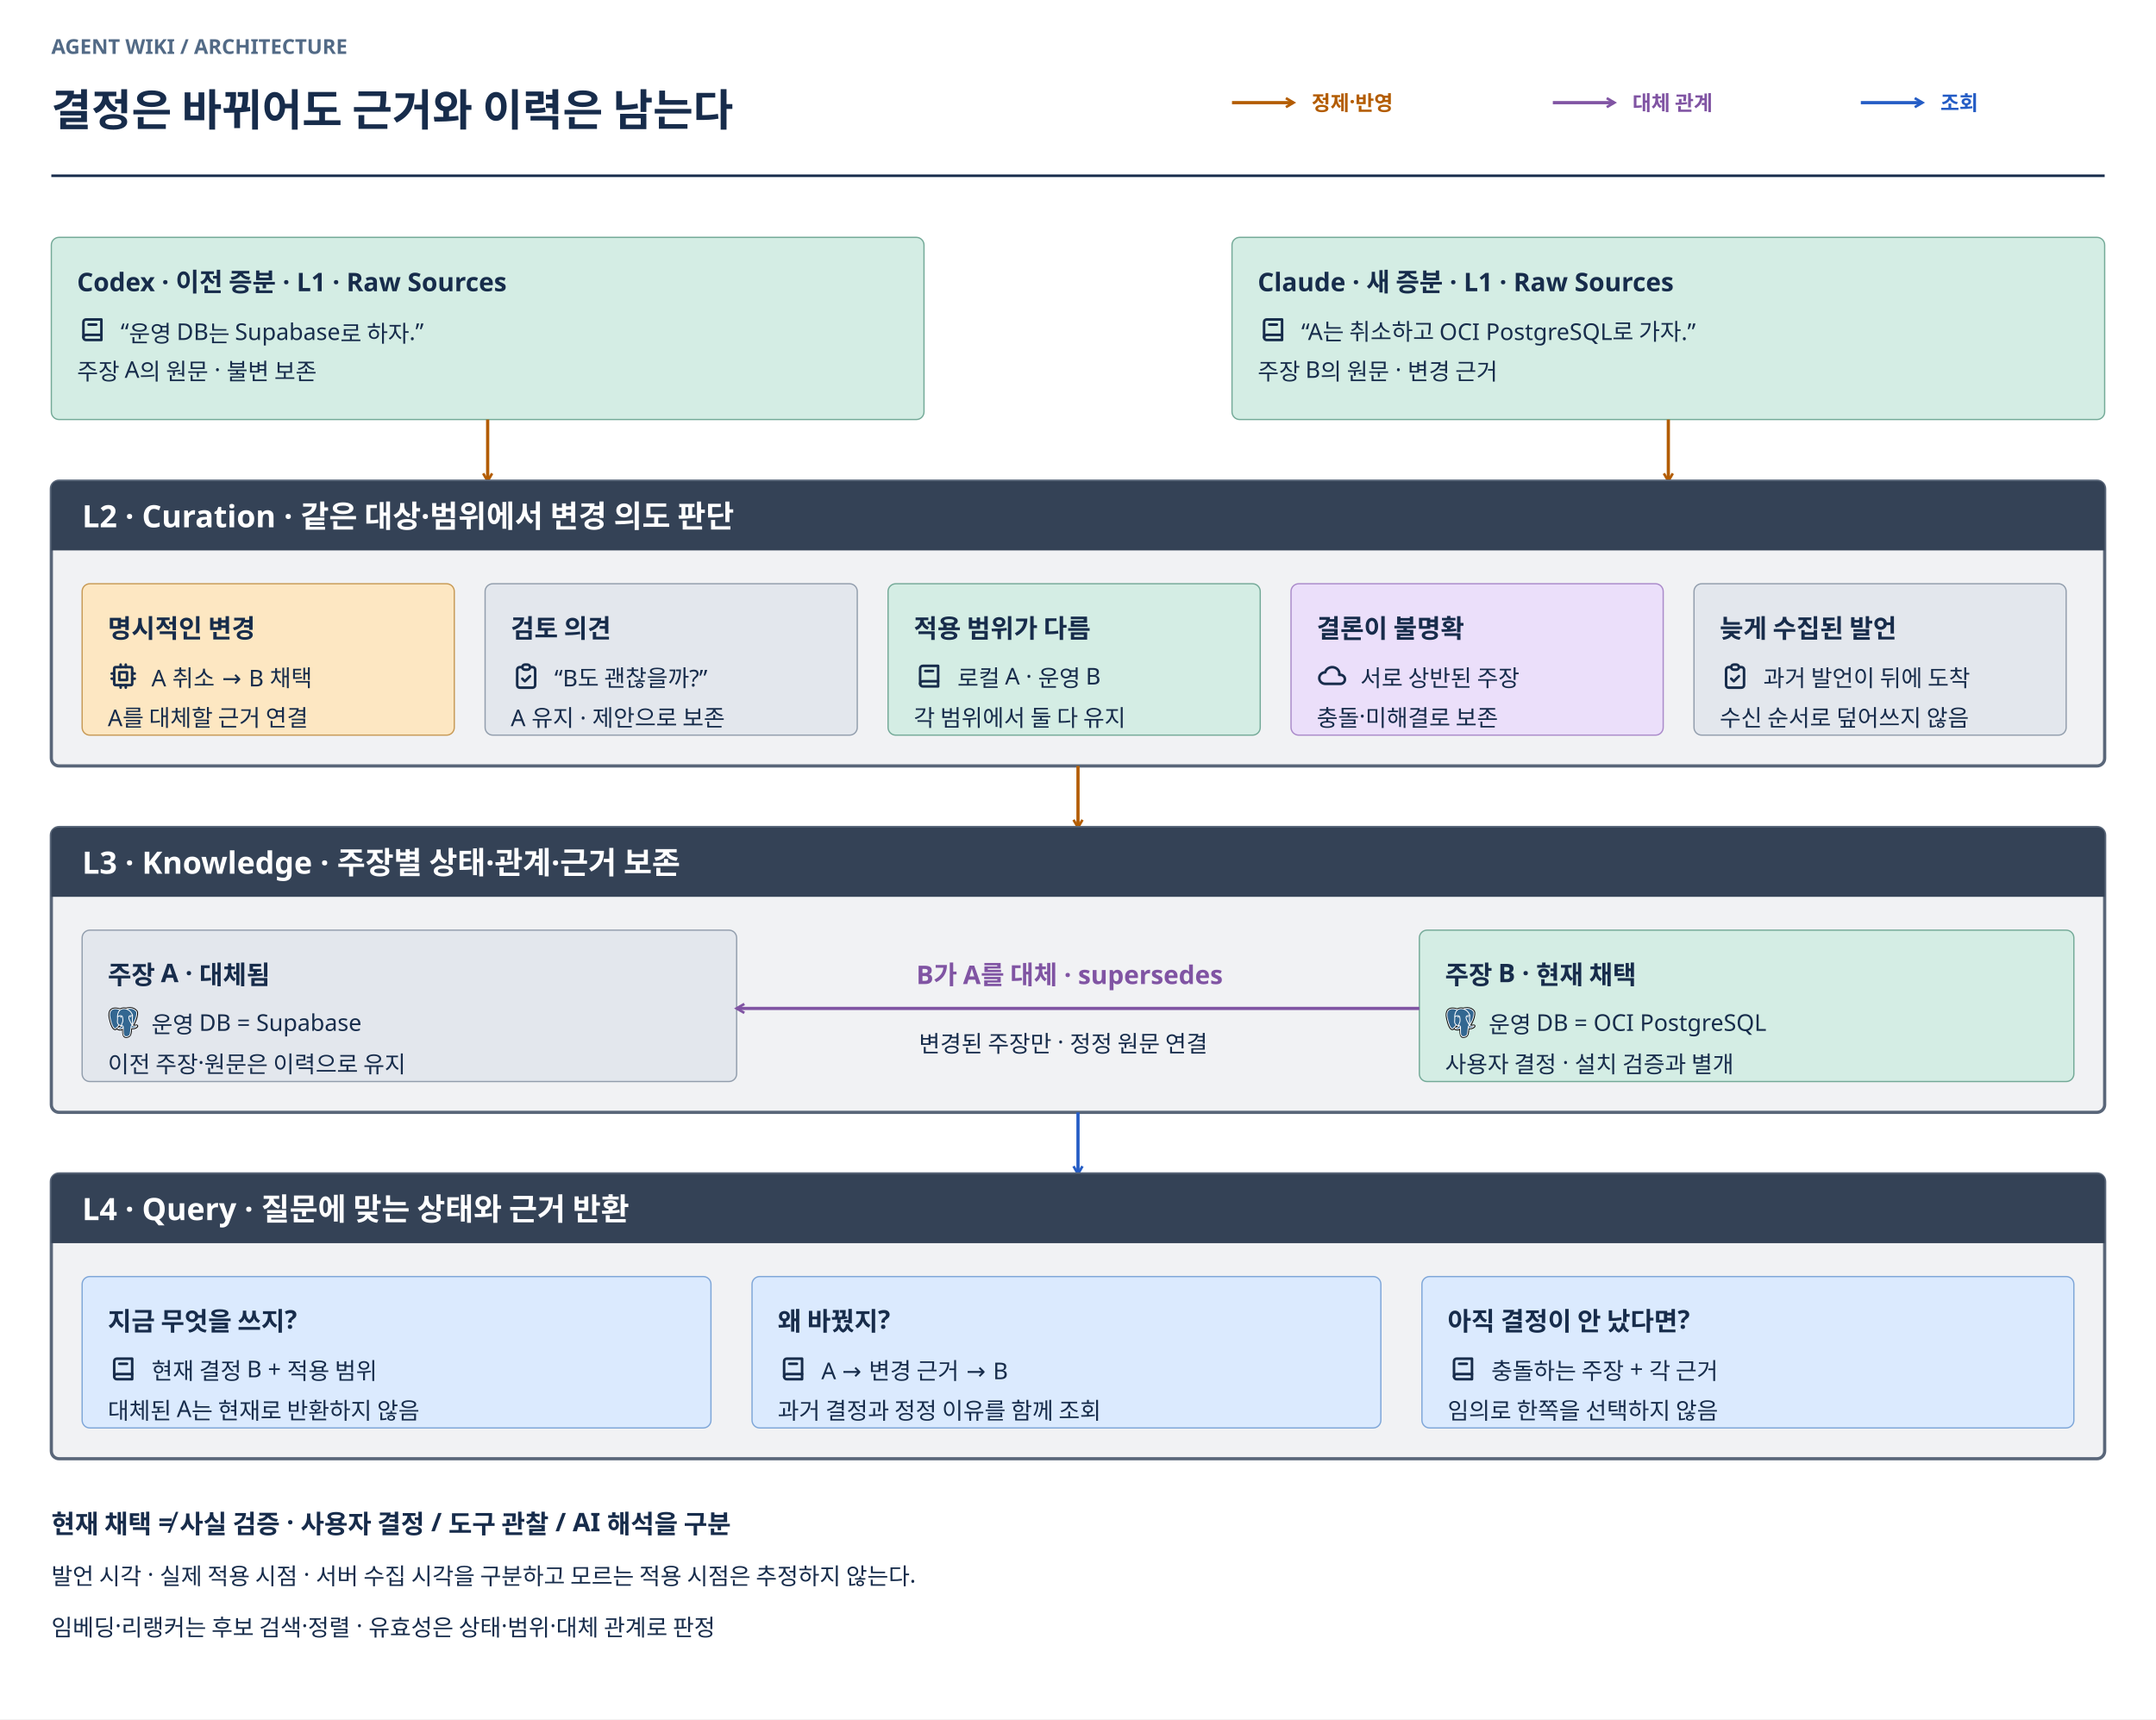
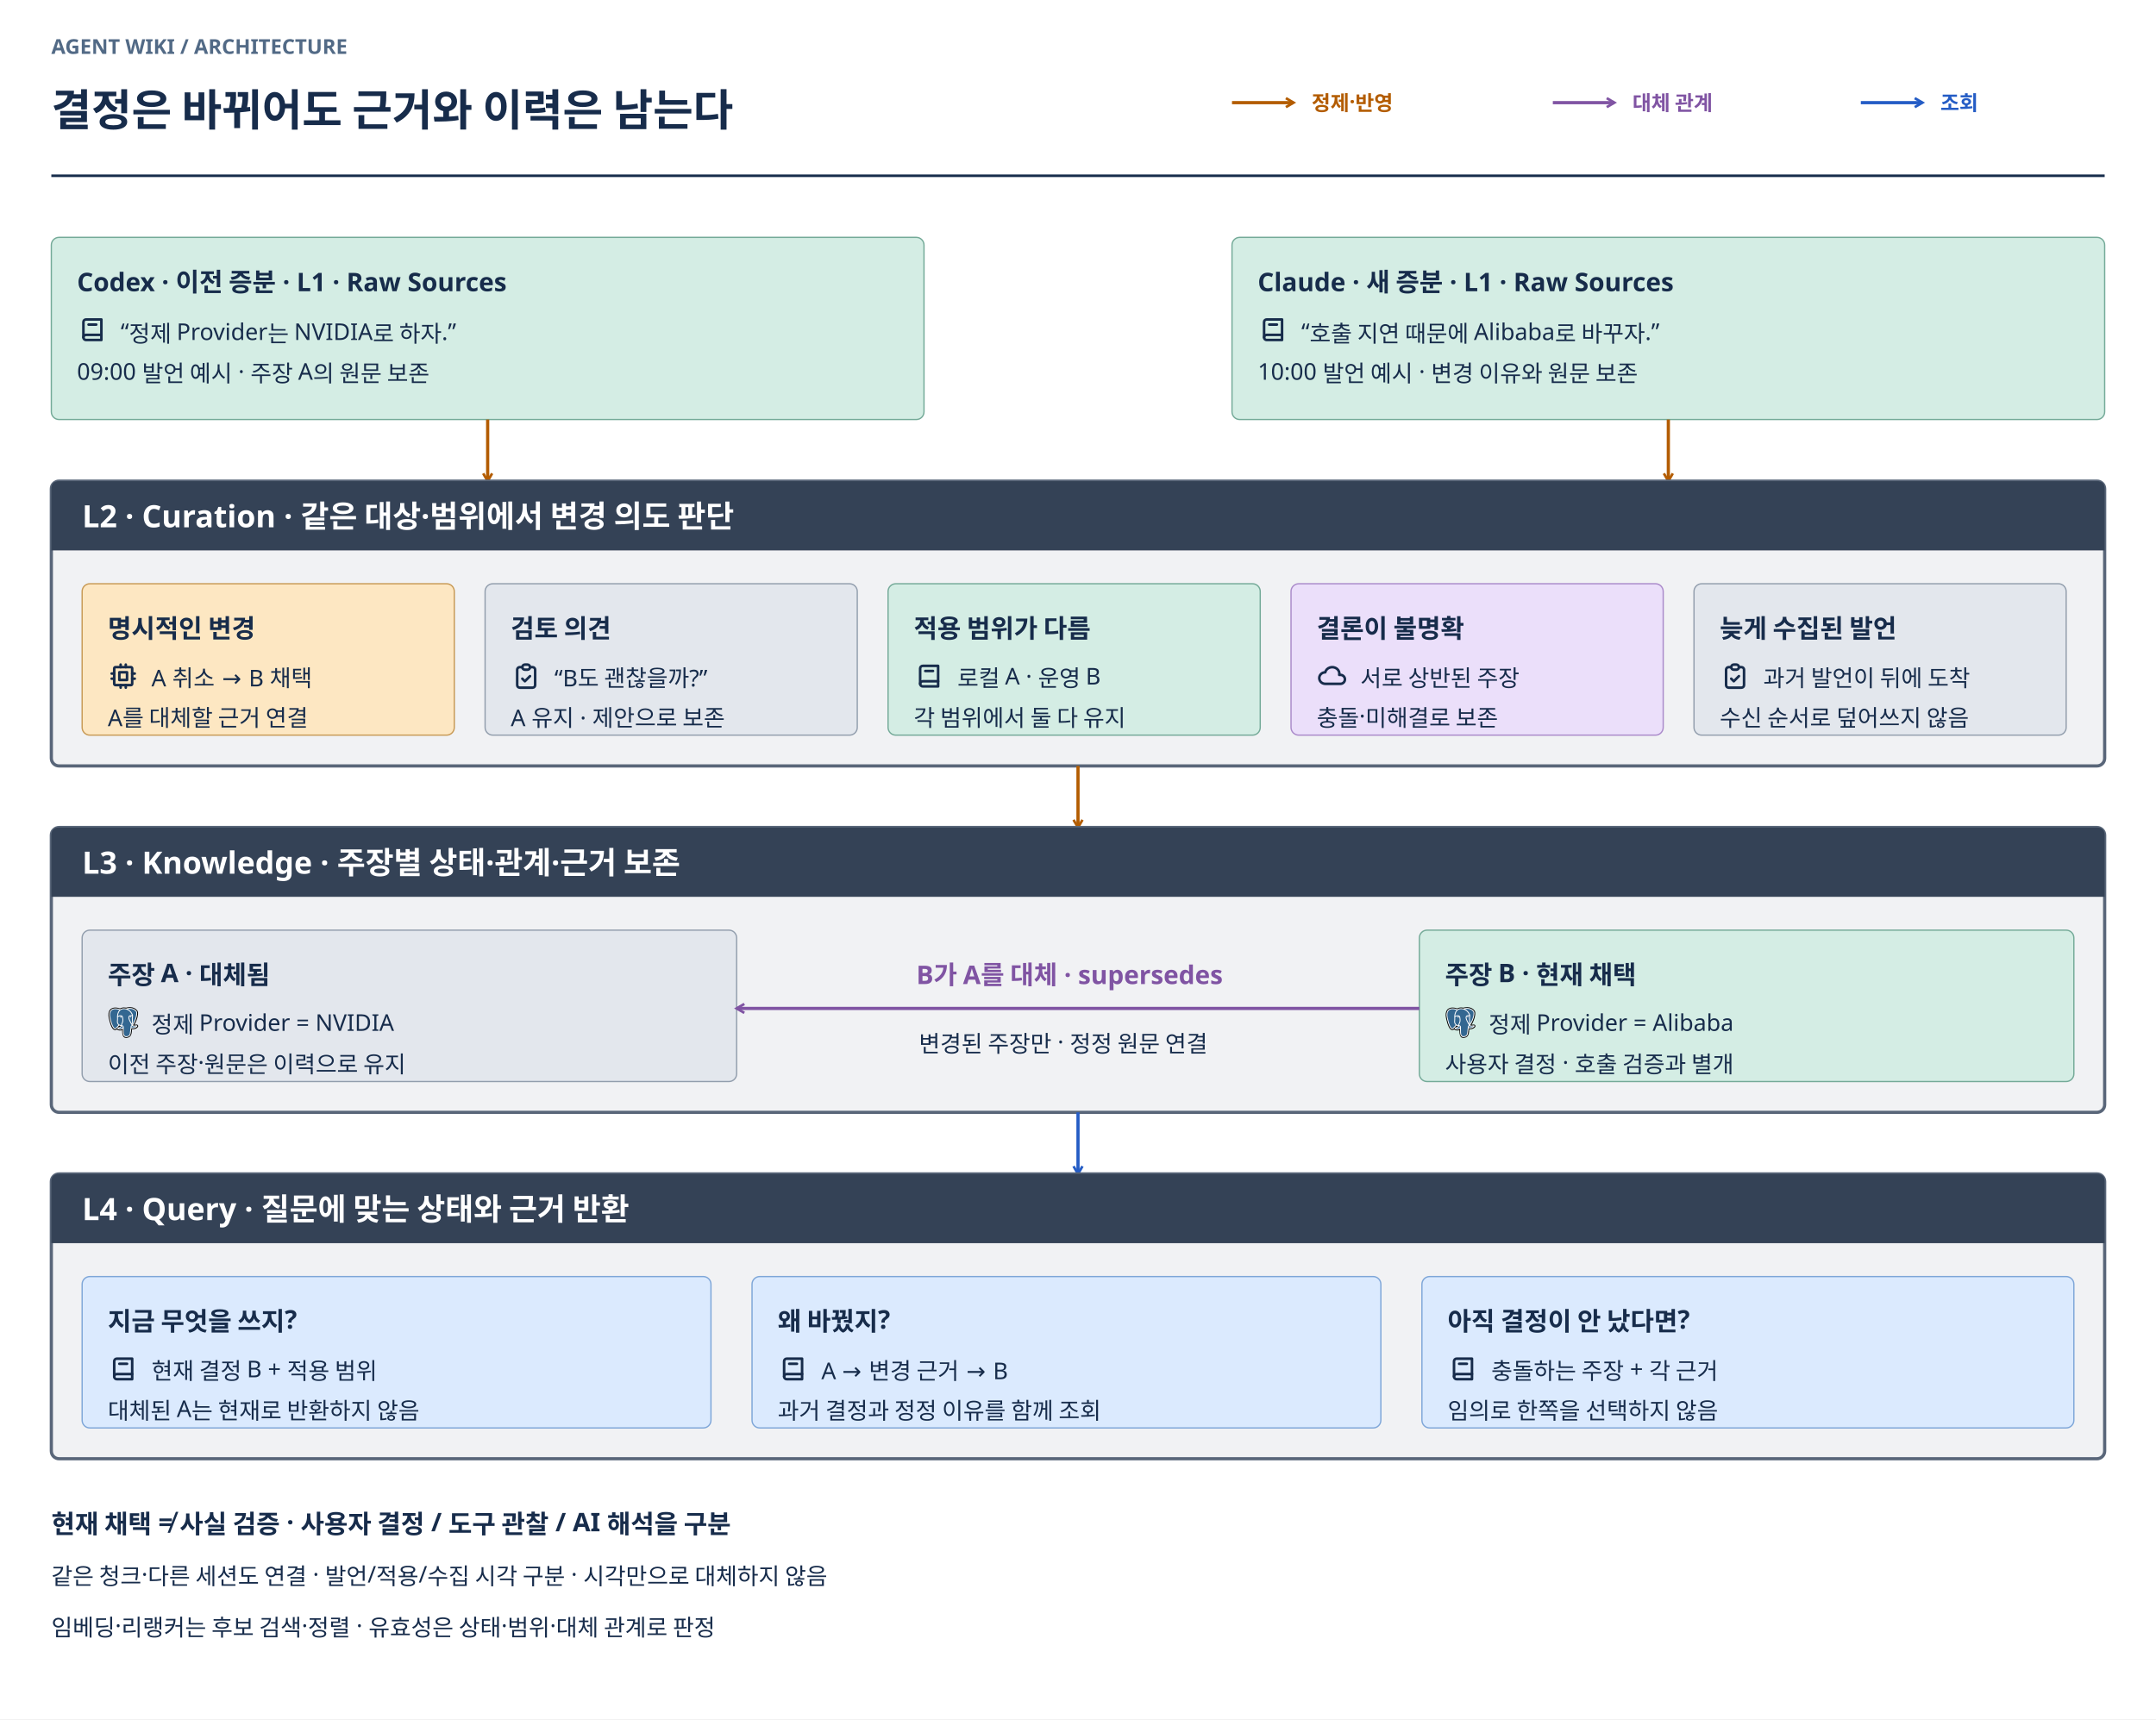
<svg xmlns="http://www.w3.org/2000/svg" width="1680" height="1340" viewBox="0 0 1680 1340" role="img" aria-labelledby="title desc">
  <defs>
    <marker id="arrow-ingest" markerWidth="9" markerHeight="9" refX="7" refY="4.5" orient="auto-start-reverse" markerUnits="userSpaceOnUse">
      <path d="M1 1 L7 4.5 L1 8" fill="none" stroke="#B35C00" stroke-width="2" />
    </marker>
    <marker id="arrow-query" markerWidth="9" markerHeight="9" refX="7" refY="4.5" orient="auto-start-reverse" markerUnits="userSpaceOnUse">
      <path d="M1 1 L7 4.5 L1 8" fill="none" stroke="#245CC5" stroke-width="2" />
    </marker>
    <marker id="arrow-ops" markerWidth="9" markerHeight="9" refX="7" refY="4.5" orient="auto-start-reverse" markerUnits="userSpaceOnUse">
      <path d="M1 1 L7 4.5 L1 8" fill="none" stroke="#68778B" stroke-width="2" />
    </marker>
    <marker id="arrow-relation" markerWidth="9" markerHeight="9" refX="7" refY="4.5" orient="auto-start-reverse" markerUnits="userSpaceOnUse">
      <path d="M1 1 L7 4.5 L1 8" fill="none" stroke="#8054A3" stroke-width="2" />
    </marker>
  </defs>
  <g font-family="Noto Sans KR, sans-serif">
    <rect width="1680" height="1340" fill="#FFFFFF" />
    <text x="40" y="42" font-size="16" font-weight="700" fill="#526A86">AGENT WIKI / ARCHITECTURE</text>
    <text x="40" y="98" font-size="34" font-weight="700" fill="#172C4B">결정은 바뀌어도 근거와 이력은 남는다</text>
    <path d="M40 137 H1640" stroke="#172C4B" stroke-width="2" />
    <path d="M960 80 H1008" fill="none" stroke="#B35C00" stroke-width="2.5" stroke-linejoin="round" marker-end="url(#arrow-ingest)" />
    <text x="1022" y="86" font-size="16" font-weight="700" fill="#B35C00">정제·반영</text>
    <path d="M1210 80 H1258" fill="none" stroke="#8054A3" stroke-width="2.5" stroke-linejoin="round" marker-end="url(#arrow-relation)" />
    <text x="1272" y="86" font-size="16" font-weight="700" fill="#8054A3">대체 관계</text>
    <path d="M1450 80 H1498" fill="none" stroke="#245CC5" stroke-width="2.5" stroke-linejoin="round" marker-end="url(#arrow-query)" />
    <text x="1512" y="86" font-size="16" font-weight="700" fill="#245CC5">조회</text>
    <rect x="40" y="185" width="680" height="142" rx="6" fill="#D4EDE4" stroke="#74AA98" />
    <text x="60" y="227" font-size="20" font-weight="700" fill="#172C4B">Codex · 이전 증분 · L1 · Raw Sources</text>
    <svg width="24" height="24" viewBox="0 0 24 24" fill="none" stroke="currentColor" stroke-width="2" stroke-linecap="round" stroke-linejoin="round" x="60" y="245" color="#172C4B">
      <path d="M19 4v16h-12a2 2 0 0 1 -2 -2v-12a2 2 0 0 1 2 -2h12z" />
      <path d="M19 16h-12a2 2 0 0 0 -2 2" />
      <path d="M9 8h6" />
    </svg>
-     <text x="94" y="265" font-size="18" font-weight="400" fill="#172C4B">“운영 DB는 Supabase로 하자.”</text>
-     <text x="60" y="296" font-size="18" font-weight="400" fill="#172C4B">주장 A의 원문 · 불변 보존</text>
+     <text x="94" y="265" font-size="18" font-weight="400" fill="#172C4B">“정제 Provider는 NVIDIA로 하자.”</text>
+     <text x="60" y="296" font-size="18" font-weight="400" fill="#172C4B">09:00 발언 예시 · 주장 A의 원문 보존</text>
    <rect x="960" y="185" width="680" height="142" rx="6" fill="#D4EDE4" stroke="#74AA98" />
    <text x="980" y="227" font-size="20" font-weight="700" fill="#172C4B">Claude · 새 증분 · L1 · Raw Sources</text>
    <svg width="24" height="24" viewBox="0 0 24 24" fill="none" stroke="currentColor" stroke-width="2" stroke-linecap="round" stroke-linejoin="round" x="980" y="245" color="#172C4B">
      <path d="M19 4v16h-12a2 2 0 0 1 -2 -2v-12a2 2 0 0 1 2 -2h12z" />
      <path d="M19 16h-12a2 2 0 0 0 -2 2" />
      <path d="M9 8h6" />
    </svg>
-     <text x="1014" y="265" font-size="18" font-weight="400" fill="#172C4B">“A는 취소하고 OCI PostgreSQL로 가자.”</text>
-     <text x="980" y="296" font-size="18" font-weight="400" fill="#172C4B">주장 B의 원문 · 변경 근거</text>
+     <text x="1014" y="265" font-size="18" font-weight="400" fill="#172C4B">“호출 지연 때문에 Alibaba로 바꾸자.”</text>
+     <text x="980" y="296" font-size="18" font-weight="400" fill="#172C4B">10:00 발언 예시 · 변경 이유와 원문 보존</text>
    <path d="M380 327 V375" fill="none" stroke="#B35C00" stroke-width="2.5" stroke-linejoin="round" marker-end="url(#arrow-ingest)" />
    <path d="M1300 327 V375" fill="none" stroke="#B35C00" stroke-width="2.5" stroke-linejoin="round" marker-end="url(#arrow-ingest)" />
    <rect x="40" y="375" width="1600" height="222" rx="6" fill="#F1F2F4" stroke="#596679" stroke-width="2.5" />
    <path d="M46 375 H1634 Q1640 375 1640 381 V429 H40 V381 Q40 375 46 375" fill="#344256" />
    <text x="64" y="411" font-size="24" font-weight="700" fill="#FFFFFF">L2 · Curation · 같은 대상·범위에서 변경 의도 판단</text>
    <rect x="64" y="455" width="290" height="118" rx="6" fill="#FDE7C2" stroke="#C89A55" />
    <text x="84" y="497" font-size="20" font-weight="700" fill="#172C4B">명시적인 변경</text>
    <svg width="24" height="24" viewBox="0 0 24 24" fill="none" stroke="currentColor" stroke-width="2" stroke-linecap="round" stroke-linejoin="round" x="84" y="515" color="#172C4B">
      <path d="M5 5m0 1a1 1 0 0 1 1 -1h12a1 1 0 0 1 1 1v12a1 1 0 0 1 -1 1h-12a1 1 0 0 1 -1 -1z" />
      <path d="M9 9h6v6h-6z" />
      <path d="M3 10h2" />
      <path d="M3 14h2" />
      <path d="M10 3v2" />
      <path d="M14 3v2" />
      <path d="M21 10h-2" />
      <path d="M21 14h-2" />
      <path d="M14 21v-2" />
      <path d="M10 21v-2" />
    </svg>
    <text x="118" y="535" font-size="18" font-weight="400" fill="#172C4B">A 취소 → B 채택</text>
    <text x="84" y="566" font-size="18" font-weight="400" fill="#172C4B">A를 대체할 근거 연결</text>
    <rect x="378" y="455" width="290" height="118" rx="6" fill="#E3E7ED" stroke="#929EAD" />
    <text x="398" y="497" font-size="20" font-weight="700" fill="#172C4B">검토 의견</text>
    <svg width="24" height="24" viewBox="0 0 24 24" fill="none" stroke="currentColor" stroke-width="2" stroke-linecap="round" stroke-linejoin="round" x="398" y="515" color="#172C4B">
      <path d="M9 5h-2a2 2 0 0 0 -2 2v12a2 2 0 0 0 2 2h10a2 2 0 0 0 2 -2v-12a2 2 0 0 0 -2 -2h-2" />
      <path d="M9 3m0 2a2 2 0 0 1 2 -2h2a2 2 0 0 1 2 2v0a2 2 0 0 1 -2 2h-2a2 2 0 0 1 -2 -2z" />
      <path d="M9 14l2 2l4 -4" />
    </svg>
    <text x="432" y="535" font-size="18" font-weight="400" fill="#172C4B">“B도 괜찮을까?”</text>
    <text x="398" y="566" font-size="18" font-weight="400" fill="#172C4B">A 유지 · 제안으로 보존</text>
    <rect x="692" y="455" width="290" height="118" rx="6" fill="#D4EDE4" stroke="#74AA98" />
    <text x="712" y="497" font-size="20" font-weight="700" fill="#172C4B">적용 범위가 다름</text>
    <svg width="24" height="24" viewBox="0 0 24 24" fill="none" stroke="currentColor" stroke-width="2" stroke-linecap="round" stroke-linejoin="round" x="712" y="515" color="#172C4B">
      <path d="M19 4v16h-12a2 2 0 0 1 -2 -2v-12a2 2 0 0 1 2 -2h12z" />
      <path d="M19 16h-12a2 2 0 0 0 -2 2" />
      <path d="M9 8h6" />
    </svg>
    <text x="746" y="535" font-size="18" font-weight="400" fill="#172C4B">로컬 A · 운영 B</text>
    <text x="712" y="566" font-size="18" font-weight="400" fill="#172C4B">각 범위에서 둘 다 유지</text>
    <rect x="1006" y="455" width="290" height="118" rx="6" fill="#EBDFFA" stroke="#AA8ACA" />
    <text x="1026" y="497" font-size="20" font-weight="700" fill="#172C4B">결론이 불명확</text>
    <svg width="24" height="24" viewBox="0 0 24 24" fill="none" stroke="currentColor" stroke-width="2" stroke-linecap="round" stroke-linejoin="round" x="1026" y="515" color="#172C4B">
      <path d="M6.657 18c-2.572 0 -4.657 -2.007 -4.657 -4.483c0 -2.475 2.085 -4.482 4.657 -4.482c.393 -1.762 1.794 -3.2 3.675 -3.773c1.88 -.572 3.956 -.193 5.444 1c1.488 1.19 2.162 3.007 1.77 4.769h.99c1.913 0 3.464 1.56 3.464 3.486c0 1.927 -1.551 3.487 -3.465 3.487h-11.878" />
    </svg>
    <text x="1060" y="535" font-size="18" font-weight="400" fill="#172C4B">서로 상반된 주장</text>
    <text x="1026" y="566" font-size="18" font-weight="400" fill="#172C4B">충돌·미해결로 보존</text>
    <rect x="1320" y="455" width="290" height="118" rx="6" fill="#E3E7ED" stroke="#929EAD" />
    <text x="1340" y="497" font-size="20" font-weight="700" fill="#172C4B">늦게 수집된 발언</text>
    <svg width="24" height="24" viewBox="0 0 24 24" fill="none" stroke="currentColor" stroke-width="2" stroke-linecap="round" stroke-linejoin="round" x="1340" y="515" color="#172C4B">
      <path d="M9 5h-2a2 2 0 0 0 -2 2v12a2 2 0 0 0 2 2h10a2 2 0 0 0 2 -2v-12a2 2 0 0 0 -2 -2h-2" />
      <path d="M9 3m0 2a2 2 0 0 1 2 -2h2a2 2 0 0 1 2 2v0a2 2 0 0 1 -2 2h-2a2 2 0 0 1 -2 -2z" />
      <path d="M9 14l2 2l4 -4" />
    </svg>
    <text x="1374" y="535" font-size="18" font-weight="400" fill="#172C4B">과거 발언이 뒤에 도착</text>
    <text x="1340" y="566" font-size="18" font-weight="400" fill="#172C4B">수신 순서로 덮어쓰지 않음</text>
    <path d="M840 597 V645" fill="none" stroke="#B35C00" stroke-width="2.5" stroke-linejoin="round" marker-end="url(#arrow-ingest)" />
    <rect x="40" y="645" width="1600" height="222" rx="6" fill="#F1F2F4" stroke="#596679" stroke-width="2.5" />
    <path d="M46 645 H1634 Q1640 645 1640 651 V699 H40 V651 Q40 645 46 645" fill="#344256" />
    <text x="64" y="681" font-size="24" font-weight="700" fill="#FFFFFF">L3 · Knowledge · 주장별 상태·관계·근거 보존</text>
    <rect x="64" y="725" width="510" height="118" rx="6" fill="#E3E7ED" stroke="#929EAD" />
    <text x="84" y="767" font-size="20" font-weight="700" fill="#172C4B">주장 A · 대체됨</text>
    <svg fill="none" viewBox="0 0 100 100" x="84" y="785" width="24" height="24" color="#172C4B">
      <path fill="#000" d="M98.472 59.902c-.582-1.766-2.105-2.995-4.074-3.29-.929-.14-1.992-.08-3.251.18-2.194.454-3.821.627-5.009.66 4.483-7.59 8.129-16.246 10.227-24.393 3.394-13.175 1.58-19.177-.539-21.892C90.218 3.981 82.036.121 72.166.003c-5.267-.065-9.89.978-12.3 1.728-2.246-.398-4.66-.62-7.193-.66-4.749-.076-8.944.962-12.529 3.095a57 57 0 0 0-8.848-2.227C22.644.514 15.672 1.624 10.57 5.237c-6.175 4.375-9.038 11.975-8.509 22.59.168 3.37 2.048 13.625 5.009 23.35 1.701 5.59 3.515 10.232 5.392 13.798 2.661 5.058 5.51 8.035 8.706 9.105 1.792.599 5.048 1.018 8.472-1.842.434.527 1.013 1.05 1.782 1.537.976.618 2.17 1.122 3.361 1.42 4.296 1.078 8.319.808 11.752-.701.02.612.037 1.197.05 1.702.023.82.046 1.623.076 2.374.203 5.08.548 9.029 1.57 11.792.055.152.13.384.21.63.51 1.564 1.361 4.182 3.529 6.232C54.215 99.35 56.929 100 59.415 100c1.247 0 2.437-.164 3.48-.388 3.72-.8 7.944-2.017 11-6.38 2.889-4.125 4.293-10.337 4.547-20.126l.093-.793.06-.517.68.06.176.012c3.788.173 8.42-.633 11.265-1.958 2.248-1.046 9.452-4.86 7.756-10.008" />
      <path fill="#336791" d="M91.994 60.903c-11.264 2.33-12.038-1.494-12.038-1.494C91.848 41.713 96.82 19.251 92.53 13.753 80.825-1.243 60.564 5.85 60.226 6.033l-.109.02c-2.225-.463-4.716-.74-7.515-.785-5.096-.084-8.963 1.34-11.896 3.57 0 0-36.145-14.93-34.463 18.78.357 7.17 10.25 54.262 22.05 40.039 4.313-5.202 8.48-9.6 8.48-9.6 2.07 1.38 4.547 2.082 7.145 1.83l.202-.172c-.063.646-.034 1.277.08 2.025-3.04 3.406-2.146 4.004-8.223 5.258-6.149 1.271-2.537 3.533-.178 4.125 2.859.717 9.474 1.732 13.943-4.542l-.178.716c1.19.957 2.027 6.222 1.887 10.996-.14 4.773-.234 8.05.704 10.61.94 2.56 1.874 8.32 9.863 6.604 6.674-1.435 10.134-5.152 10.615-11.353.341-4.407 1.114-3.756 1.163-7.697l.62-1.865c.715-5.976.113-7.904 4.225-7.007l1 .088c3.027.138 6.988-.488 9.313-1.572 5.007-2.33 7.976-6.22 3.04-5.198" />
      <path fill="#fff" d="M42.821 30.825c-1.015-.142-1.934-.011-2.4.342a.88.88 0 0 0-.364.587c-.058.42.235.884.415 1.123.51.678 1.255 1.143 1.992 1.246q.16.022.319.022c1.229 0 2.347-.96 2.445-1.668.123-.887-1.161-1.479-2.407-1.652m33.627.028c-.097-.696-1.33-.894-2.502-.73-1.17.162-2.303.692-2.209 1.389.076.542 1.052 1.467 2.207 1.467q.146 0 .296-.02c.77-.108 1.337-.599 1.605-.882.41-.431.647-.912.603-1.224" />
      <path fill="#fff" d="M95.743 60.639c-.43-1.303-1.812-1.721-4.109-1.246-6.82 1.411-9.262.434-10.063-.158 5.3-8.098 9.66-17.886 12.013-27.018 1.114-4.326 1.73-8.343 1.78-11.618.056-3.594-.555-6.235-1.814-7.848-5.076-6.505-12.526-9.993-21.544-10.09-6.2-.069-11.437 1.522-12.453 1.97a31 31 0 0 0-7.008-.903c-4.654-.076-8.677 1.042-12.007 3.32a53.5 53.5 0 0 0-9.759-2.566c-7.905-1.277-14.187-.31-18.67 2.875-5.35 3.8-7.819 10.593-7.34 20.19.16 3.229 1.995 13.161 4.89 22.673 3.811 12.52 7.954 19.607 12.313 21.065.51.17 1.098.29 1.747.29 1.59 0 3.54-.719 5.568-3.164a201 201 0 0 1 7.674-8.707 12.34 12.34 0 0 0 5.52 1.489l.014.151q-.497.594-.973 1.206c-1.334 1.698-1.612 2.052-5.906 2.938-1.221.253-4.465.923-4.513 3.204-.052 2.491 3.835 3.538 4.277 3.648 1.543.388 3.03.579 4.448.579 3.447 0 6.482-1.136 8.906-3.335-.074 8.882.295 17.634 1.359 20.3.87 2.183 2.999 7.519 9.72 7.518.986 0 2.072-.115 3.266-.372 7.015-1.508 10.061-4.617 11.24-11.47.63-3.664 1.712-12.411 2.221-17.103 1.074.336 2.457.49 3.952.49 3.118 0 6.715-.665 8.972-1.715 2.534-1.18 7.108-4.077 6.279-6.593M79.038 28.933c-.024 1.385-.214 2.643-.415 3.956-.217 1.411-.442 2.87-.498 4.642-.056 1.725.16 3.517.367 5.251.42 3.502.85 7.107-.817 10.664q-.415-.739-.738-1.522c-.208-.504-.658-1.313-1.28-2.433-2.424-4.358-8.1-14.565-5.194-18.73.865-1.24 3.061-2.514 8.575-1.828M72.355 5.467c8.08.179 14.472 3.21 18.997 9.009 3.471 4.447-.35 24.686-11.415 42.145l-.336-.424-.14-.175c2.86-4.735 2.3-9.42 1.802-13.574-.204-1.704-.397-3.314-.348-4.827.05-1.602.262-2.977.467-4.306.25-1.638.506-3.333.436-5.332.053-.21.074-.457.046-.75-.18-1.917-2.361-7.652-6.808-12.842-2.432-2.839-5.98-6.016-10.822-8.159 2.083-.433 4.931-.836 8.12-.765M27.14 66.622c-2.234 2.694-3.777 2.177-4.285 2.008-3.306-1.106-7.143-8.114-10.526-19.227-2.927-9.615-4.637-19.285-4.773-21.996-.427-8.575 1.646-14.551 6.162-17.763 7.35-5.226 19.432-2.098 24.287-.511-.07.069-.142.133-.211.203-7.967 8.069-7.778 21.854-7.759 22.697 0 .325.027.785.064 1.418.137 2.319.392 6.634-.29 11.521-.633 4.541.763 8.986 3.83 12.195q.472.494.991.937a205 205 0 0 0-7.49 8.518m8.514-11.391c-2.471-2.587-3.594-6.184-3.08-9.872.72-5.162.454-9.658.311-12.073-.02-.338-.038-.635-.048-.868 1.164-1.035 6.558-3.933 10.404-3.05 1.755.404 2.825 1.603 3.27 3.664 2.301 10.674.304 15.122-1.3 18.697-.33.737-.643 1.433-.91 2.153l-.207.557c-.523 1.407-1.01 2.716-1.312 3.959-2.628-.008-5.184-1.134-7.128-3.168m.404 14.394c-.768-.192-1.458-.526-1.863-.803.339-.16.94-.377 1.984-.593 5.052-1.042 5.832-1.778 7.535-3.947.391-.498.834-1.061 1.447-1.748.914-1.026 1.332-.852 2.09-.537.613.254 1.211 1.026 1.454 1.875.114.401.243 1.163-.178 1.755-3.56 4.997-8.745 4.933-12.47 3.998m26.436 24.668c-6.18 1.328-8.368-1.834-9.81-5.448-.93-2.334-1.388-12.856-1.063-24.477a1.4 1.4 0 0 0-.06-.444 6 6 0 0 0-.173-.821c-.483-1.691-1.659-3.106-3.07-3.692-.56-.233-1.589-.66-2.825-.343.264-1.09.72-2.32 1.217-3.651l.208-.56c.234-.632.528-1.287.838-1.98 1.68-3.74 3.978-8.863 1.483-20.436-.935-4.335-4.056-6.452-8.789-5.96-2.836.294-5.432 1.442-6.727 2.1-.278.141-.532.278-.77.41.361-4.367 1.726-12.53 6.832-17.694C43 8.045 47.281 6.439 52.498 6.526c10.28.168 16.871 5.458 20.591 9.866 3.206 3.799 4.942 7.625 5.635 9.69-5.21-.532-8.753.499-10.55 3.074-3.907 5.601 2.138 16.473 5.044 21.698.533.957.993 1.785 1.137 2.136.946 2.3 2.171 3.835 3.065 4.955.275.343.54.677.743.967-1.578.457-4.412 1.51-4.154 6.779-.208 2.643-1.69 15.02-2.442 19.392-.994 5.776-3.114 7.928-9.074 9.21m25.795-29.6c-1.614.751-4.314 1.315-6.879 1.436-2.833.133-4.275-.319-4.615-.596-.159-3.283 1.06-3.626 2.35-3.99.202-.056.4-.112.59-.179q.179.146.391.287c2.277 1.507 6.339 1.67 12.073.483l.063-.013c-.774.726-2.097 1.699-3.974 2.572" />
    </svg>
-     <text x="118" y="805" font-size="18" font-weight="400" fill="#172C4B">운영 DB = Supabase</text>
+     <text x="118" y="805" font-size="18" font-weight="400" fill="#172C4B">정제 Provider = NVIDIA</text>
    <text x="84" y="836" font-size="18" font-weight="400" fill="#172C4B">이전 주장·원문은 이력으로 유지</text>
    <rect x="1106" y="725" width="510" height="118" rx="6" fill="#D4EDE4" stroke="#74AA98" />
    <text x="1126" y="767" font-size="20" font-weight="700" fill="#172C4B">주장 B · 현재 채택</text>
    <svg fill="none" viewBox="0 0 100 100" x="1126" y="785" width="24" height="24" color="#172C4B">
      <path fill="#000" d="M98.472 59.902c-.582-1.766-2.105-2.995-4.074-3.29-.929-.14-1.992-.08-3.251.18-2.194.454-3.821.627-5.009.66 4.483-7.59 8.129-16.246 10.227-24.393 3.394-13.175 1.58-19.177-.539-21.892C90.218 3.981 82.036.121 72.166.003c-5.267-.065-9.89.978-12.3 1.728-2.246-.398-4.66-.62-7.193-.66-4.749-.076-8.944.962-12.529 3.095a57 57 0 0 0-8.848-2.227C22.644.514 15.672 1.624 10.57 5.237c-6.175 4.375-9.038 11.975-8.509 22.59.168 3.37 2.048 13.625 5.009 23.35 1.701 5.59 3.515 10.232 5.392 13.798 2.661 5.058 5.51 8.035 8.706 9.105 1.792.599 5.048 1.018 8.472-1.842.434.527 1.013 1.05 1.782 1.537.976.618 2.17 1.122 3.361 1.42 4.296 1.078 8.319.808 11.752-.701.02.612.037 1.197.05 1.702.023.82.046 1.623.076 2.374.203 5.08.548 9.029 1.57 11.792.055.152.13.384.21.63.51 1.564 1.361 4.182 3.529 6.232C54.215 99.35 56.929 100 59.415 100c1.247 0 2.437-.164 3.48-.388 3.72-.8 7.944-2.017 11-6.38 2.889-4.125 4.293-10.337 4.547-20.126l.093-.793.06-.517.68.06.176.012c3.788.173 8.42-.633 11.265-1.958 2.248-1.046 9.452-4.86 7.756-10.008" />
      <path fill="#336791" d="M91.994 60.903c-11.264 2.33-12.038-1.494-12.038-1.494C91.848 41.713 96.82 19.251 92.53 13.753 80.825-1.243 60.564 5.85 60.226 6.033l-.109.02c-2.225-.463-4.716-.74-7.515-.785-5.096-.084-8.963 1.34-11.896 3.57 0 0-36.145-14.93-34.463 18.78.357 7.17 10.25 54.262 22.05 40.039 4.313-5.202 8.48-9.6 8.48-9.6 2.07 1.38 4.547 2.082 7.145 1.83l.202-.172c-.063.646-.034 1.277.08 2.025-3.04 3.406-2.146 4.004-8.223 5.258-6.149 1.271-2.537 3.533-.178 4.125 2.859.717 9.474 1.732 13.943-4.542l-.178.716c1.19.957 2.027 6.222 1.887 10.996-.14 4.773-.234 8.05.704 10.61.94 2.56 1.874 8.32 9.863 6.604 6.674-1.435 10.134-5.152 10.615-11.353.341-4.407 1.114-3.756 1.163-7.697l.62-1.865c.715-5.976.113-7.904 4.225-7.007l1 .088c3.027.138 6.988-.488 9.313-1.572 5.007-2.33 7.976-6.22 3.04-5.198" />
      <path fill="#fff" d="M42.821 30.825c-1.015-.142-1.934-.011-2.4.342a.88.88 0 0 0-.364.587c-.058.42.235.884.415 1.123.51.678 1.255 1.143 1.992 1.246q.16.022.319.022c1.229 0 2.347-.96 2.445-1.668.123-.887-1.161-1.479-2.407-1.652m33.627.028c-.097-.696-1.33-.894-2.502-.73-1.17.162-2.303.692-2.209 1.389.076.542 1.052 1.467 2.207 1.467q.146 0 .296-.02c.77-.108 1.337-.599 1.605-.882.41-.431.647-.912.603-1.224" />
      <path fill="#fff" d="M95.743 60.639c-.43-1.303-1.812-1.721-4.109-1.246-6.82 1.411-9.262.434-10.063-.158 5.3-8.098 9.66-17.886 12.013-27.018 1.114-4.326 1.73-8.343 1.78-11.618.056-3.594-.555-6.235-1.814-7.848-5.076-6.505-12.526-9.993-21.544-10.09-6.2-.069-11.437 1.522-12.453 1.97a31 31 0 0 0-7.008-.903c-4.654-.076-8.677 1.042-12.007 3.32a53.5 53.5 0 0 0-9.759-2.566c-7.905-1.277-14.187-.31-18.67 2.875-5.35 3.8-7.819 10.593-7.34 20.19.16 3.229 1.995 13.161 4.89 22.673 3.811 12.52 7.954 19.607 12.313 21.065.51.17 1.098.29 1.747.29 1.59 0 3.54-.719 5.568-3.164a201 201 0 0 1 7.674-8.707 12.34 12.34 0 0 0 5.52 1.489l.014.151q-.497.594-.973 1.206c-1.334 1.698-1.612 2.052-5.906 2.938-1.221.253-4.465.923-4.513 3.204-.052 2.491 3.835 3.538 4.277 3.648 1.543.388 3.03.579 4.448.579 3.447 0 6.482-1.136 8.906-3.335-.074 8.882.295 17.634 1.359 20.3.87 2.183 2.999 7.519 9.72 7.518.986 0 2.072-.115 3.266-.372 7.015-1.508 10.061-4.617 11.24-11.47.63-3.664 1.712-12.411 2.221-17.103 1.074.336 2.457.49 3.952.49 3.118 0 6.715-.665 8.972-1.715 2.534-1.18 7.108-4.077 6.279-6.593M79.038 28.933c-.024 1.385-.214 2.643-.415 3.956-.217 1.411-.442 2.87-.498 4.642-.056 1.725.16 3.517.367 5.251.42 3.502.85 7.107-.817 10.664q-.415-.739-.738-1.522c-.208-.504-.658-1.313-1.28-2.433-2.424-4.358-8.1-14.565-5.194-18.73.865-1.24 3.061-2.514 8.575-1.828M72.355 5.467c8.08.179 14.472 3.21 18.997 9.009 3.471 4.447-.35 24.686-11.415 42.145l-.336-.424-.14-.175c2.86-4.735 2.3-9.42 1.802-13.574-.204-1.704-.397-3.314-.348-4.827.05-1.602.262-2.977.467-4.306.25-1.638.506-3.333.436-5.332.053-.21.074-.457.046-.75-.18-1.917-2.361-7.652-6.808-12.842-2.432-2.839-5.98-6.016-10.822-8.159 2.083-.433 4.931-.836 8.12-.765M27.14 66.622c-2.234 2.694-3.777 2.177-4.285 2.008-3.306-1.106-7.143-8.114-10.526-19.227-2.927-9.615-4.637-19.285-4.773-21.996-.427-8.575 1.646-14.551 6.162-17.763 7.35-5.226 19.432-2.098 24.287-.511-.07.069-.142.133-.211.203-7.967 8.069-7.778 21.854-7.759 22.697 0 .325.027.785.064 1.418.137 2.319.392 6.634-.29 11.521-.633 4.541.763 8.986 3.83 12.195q.472.494.991.937a205 205 0 0 0-7.49 8.518m8.514-11.391c-2.471-2.587-3.594-6.184-3.08-9.872.72-5.162.454-9.658.311-12.073-.02-.338-.038-.635-.048-.868 1.164-1.035 6.558-3.933 10.404-3.05 1.755.404 2.825 1.603 3.27 3.664 2.301 10.674.304 15.122-1.3 18.697-.33.737-.643 1.433-.91 2.153l-.207.557c-.523 1.407-1.01 2.716-1.312 3.959-2.628-.008-5.184-1.134-7.128-3.168m.404 14.394c-.768-.192-1.458-.526-1.863-.803.339-.16.94-.377 1.984-.593 5.052-1.042 5.832-1.778 7.535-3.947.391-.498.834-1.061 1.447-1.748.914-1.026 1.332-.852 2.09-.537.613.254 1.211 1.026 1.454 1.875.114.401.243 1.163-.178 1.755-3.56 4.997-8.745 4.933-12.47 3.998m26.436 24.668c-6.18 1.328-8.368-1.834-9.81-5.448-.93-2.334-1.388-12.856-1.063-24.477a1.4 1.4 0 0 0-.06-.444 6 6 0 0 0-.173-.821c-.483-1.691-1.659-3.106-3.07-3.692-.56-.233-1.589-.66-2.825-.343.264-1.09.72-2.32 1.217-3.651l.208-.56c.234-.632.528-1.287.838-1.98 1.68-3.74 3.978-8.863 1.483-20.436-.935-4.335-4.056-6.452-8.789-5.96-2.836.294-5.432 1.442-6.727 2.1-.278.141-.532.278-.77.41.361-4.367 1.726-12.53 6.832-17.694C43 8.045 47.281 6.439 52.498 6.526c10.28.168 16.871 5.458 20.591 9.866 3.206 3.799 4.942 7.625 5.635 9.69-5.21-.532-8.753.499-10.55 3.074-3.907 5.601 2.138 16.473 5.044 21.698.533.957.993 1.785 1.137 2.136.946 2.3 2.171 3.835 3.065 4.955.275.343.54.677.743.967-1.578.457-4.412 1.51-4.154 6.779-.208 2.643-1.69 15.02-2.442 19.392-.994 5.776-3.114 7.928-9.074 9.21m25.795-29.6c-1.614.751-4.314 1.315-6.879 1.436-2.833.133-4.275-.319-4.615-.596-.159-3.283 1.06-3.626 2.35-3.99.202-.056.4-.112.59-.179q.179.146.391.287c2.277 1.507 6.339 1.67 12.073.483l.063-.013c-.774.726-2.097 1.699-3.974 2.572" />
    </svg>
-     <text x="1160" y="805" font-size="18" font-weight="400" fill="#172C4B">운영 DB = OCI PostgreSQL</text>
-     <text x="1126" y="836" font-size="18" font-weight="400" fill="#172C4B">사용자 결정 · 설치 검증과 별개</text>
+     <text x="1160" y="805" font-size="18" font-weight="400" fill="#172C4B">정제 Provider = Alibaba</text>
+     <text x="1126" y="836" font-size="18" font-weight="400" fill="#172C4B">사용자 결정 · 호출 검증과 별개</text>
    <path d="M1106 786 H574" fill="none" stroke="#8054A3" stroke-width="2.5" stroke-linejoin="round" marker-end="url(#arrow-relation)" />
    <text x="714" y="767" font-size="20" font-weight="700" fill="#8054A3">B가 A를 대체 · supersedes</text>
    <text x="716" y="820" font-size="18" font-weight="400" fill="#172C4B">변경된 주장만 · 정정 원문 연결</text>
    <path d="M840 867 V915" fill="none" stroke="#245CC5" stroke-width="2.5" stroke-linejoin="round" marker-end="url(#arrow-query)" />
    <rect x="40" y="915" width="1600" height="222" rx="6" fill="#F1F2F4" stroke="#596679" stroke-width="2.5" />
    <path d="M46 915 H1634 Q1640 915 1640 921 V969 H40 V921 Q40 915 46 915" fill="#344256" />
    <text x="64" y="951" font-size="24" font-weight="700" fill="#FFFFFF">L4 · Query · 질문에 맞는 상태와 근거 반환</text>
    <rect x="64" y="995" width="490" height="118" rx="6" fill="#DBEAFE" stroke="#7EA6D8" />
    <text x="84" y="1037" font-size="20" font-weight="700" fill="#172C4B">지금 무엇을 쓰지?</text>
    <svg width="24" height="24" viewBox="0 0 24 24" fill="none" stroke="currentColor" stroke-width="2" stroke-linecap="round" stroke-linejoin="round" x="84" y="1055" color="#172C4B">
      <path d="M19 4v16h-12a2 2 0 0 1 -2 -2v-12a2 2 0 0 1 2 -2h12z" />
      <path d="M19 16h-12a2 2 0 0 0 -2 2" />
      <path d="M9 8h6" />
    </svg>
    <text x="118" y="1075" font-size="18" font-weight="400" fill="#172C4B">현재 결정 B + 적용 범위</text>
    <text x="84" y="1106" font-size="18" font-weight="400" fill="#172C4B">대체된 A는 현재로 반환하지 않음</text>
    <rect x="586" y="995" width="490" height="118" rx="6" fill="#DBEAFE" stroke="#7EA6D8" />
    <text x="606" y="1037" font-size="20" font-weight="700" fill="#172C4B">왜 바꿨지?</text>
    <svg width="24" height="24" viewBox="0 0 24 24" fill="none" stroke="currentColor" stroke-width="2" stroke-linecap="round" stroke-linejoin="round" x="606" y="1055" color="#172C4B">
      <path d="M19 4v16h-12a2 2 0 0 1 -2 -2v-12a2 2 0 0 1 2 -2h12z" />
      <path d="M19 16h-12a2 2 0 0 0 -2 2" />
      <path d="M9 8h6" />
    </svg>
    <text x="640" y="1075" font-size="18" font-weight="400" fill="#172C4B">A → 변경 근거 → B</text>
    <text x="606" y="1106" font-size="18" font-weight="400" fill="#172C4B">과거 결정과 정정 이유를 함께 조회</text>
    <rect x="1108" y="995" width="508" height="118" rx="6" fill="#DBEAFE" stroke="#7EA6D8" />
    <text x="1128" y="1037" font-size="20" font-weight="700" fill="#172C4B">아직 결정이 안 났다면?</text>
    <svg width="24" height="24" viewBox="0 0 24 24" fill="none" stroke="currentColor" stroke-width="2" stroke-linecap="round" stroke-linejoin="round" x="1128" y="1055" color="#172C4B">
      <path d="M19 4v16h-12a2 2 0 0 1 -2 -2v-12a2 2 0 0 1 2 -2h12z" />
      <path d="M19 16h-12a2 2 0 0 0 -2 2" />
      <path d="M9 8h6" />
    </svg>
    <text x="1162" y="1075" font-size="18" font-weight="400" fill="#172C4B">충돌하는 주장 + 각 근거</text>
    <text x="1128" y="1106" font-size="18" font-weight="400" fill="#172C4B">임의로 한쪽을 선택하지 않음</text>
    <text x="40" y="1195" font-size="20" font-weight="700" fill="#172C4B">현재 채택 ≠ 사실 검증     ·     사용자 결정 / 도구 관찰 / AI 해석을 구분</text>
-     <text x="40" y="1235" font-size="18" font-weight="400" fill="#172C4B">발언 시각 · 실제 적용 시점 · 서버 수집 시각을 구분하고 모르는 적용 시점은 추정하지 않는다.</text>
+     <text x="40" y="1235" font-size="18" font-weight="400" fill="#172C4B">같은 청크·다른 세션도 연결 · 발언/적용/수집 시각 구분 · 시각만으로 대체하지 않음</text>
    <text x="40" y="1275" font-size="18" font-weight="400" fill="#172C4B">임베딩·리랭커는 후보 검색·정렬     ·     유효성은 상태·범위·대체 관계로 판정</text>
  </g>
</svg>
